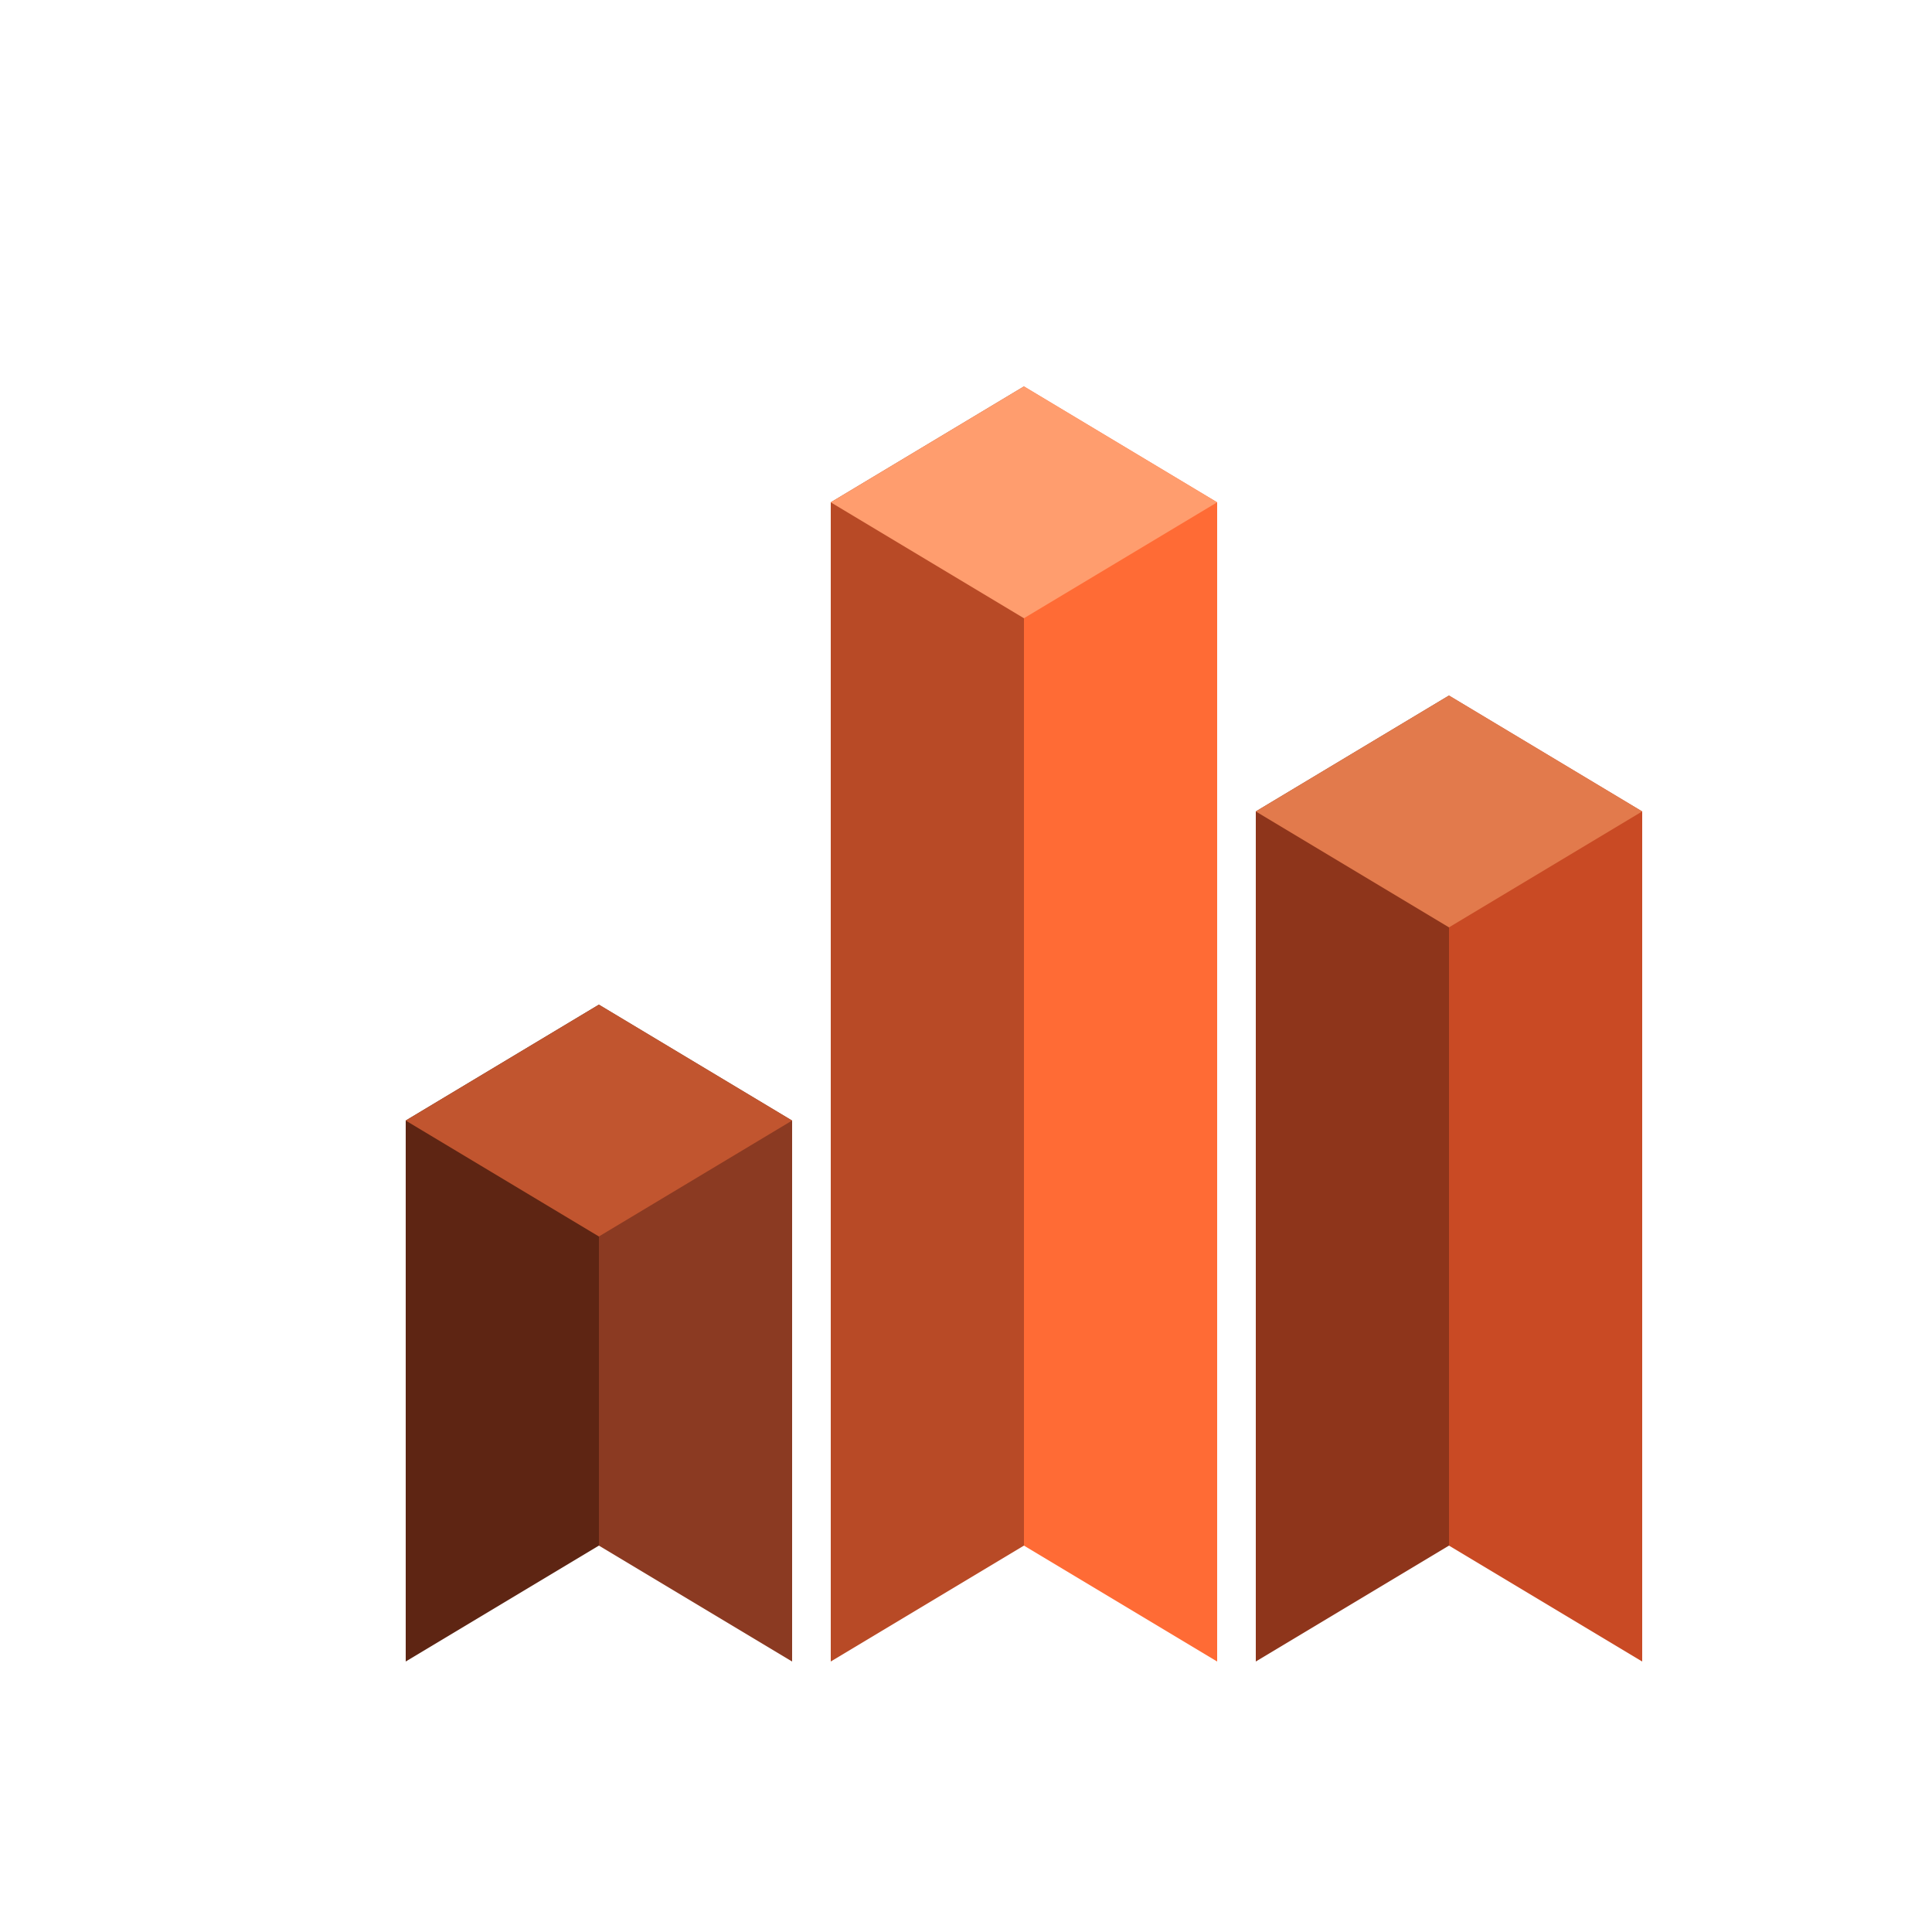
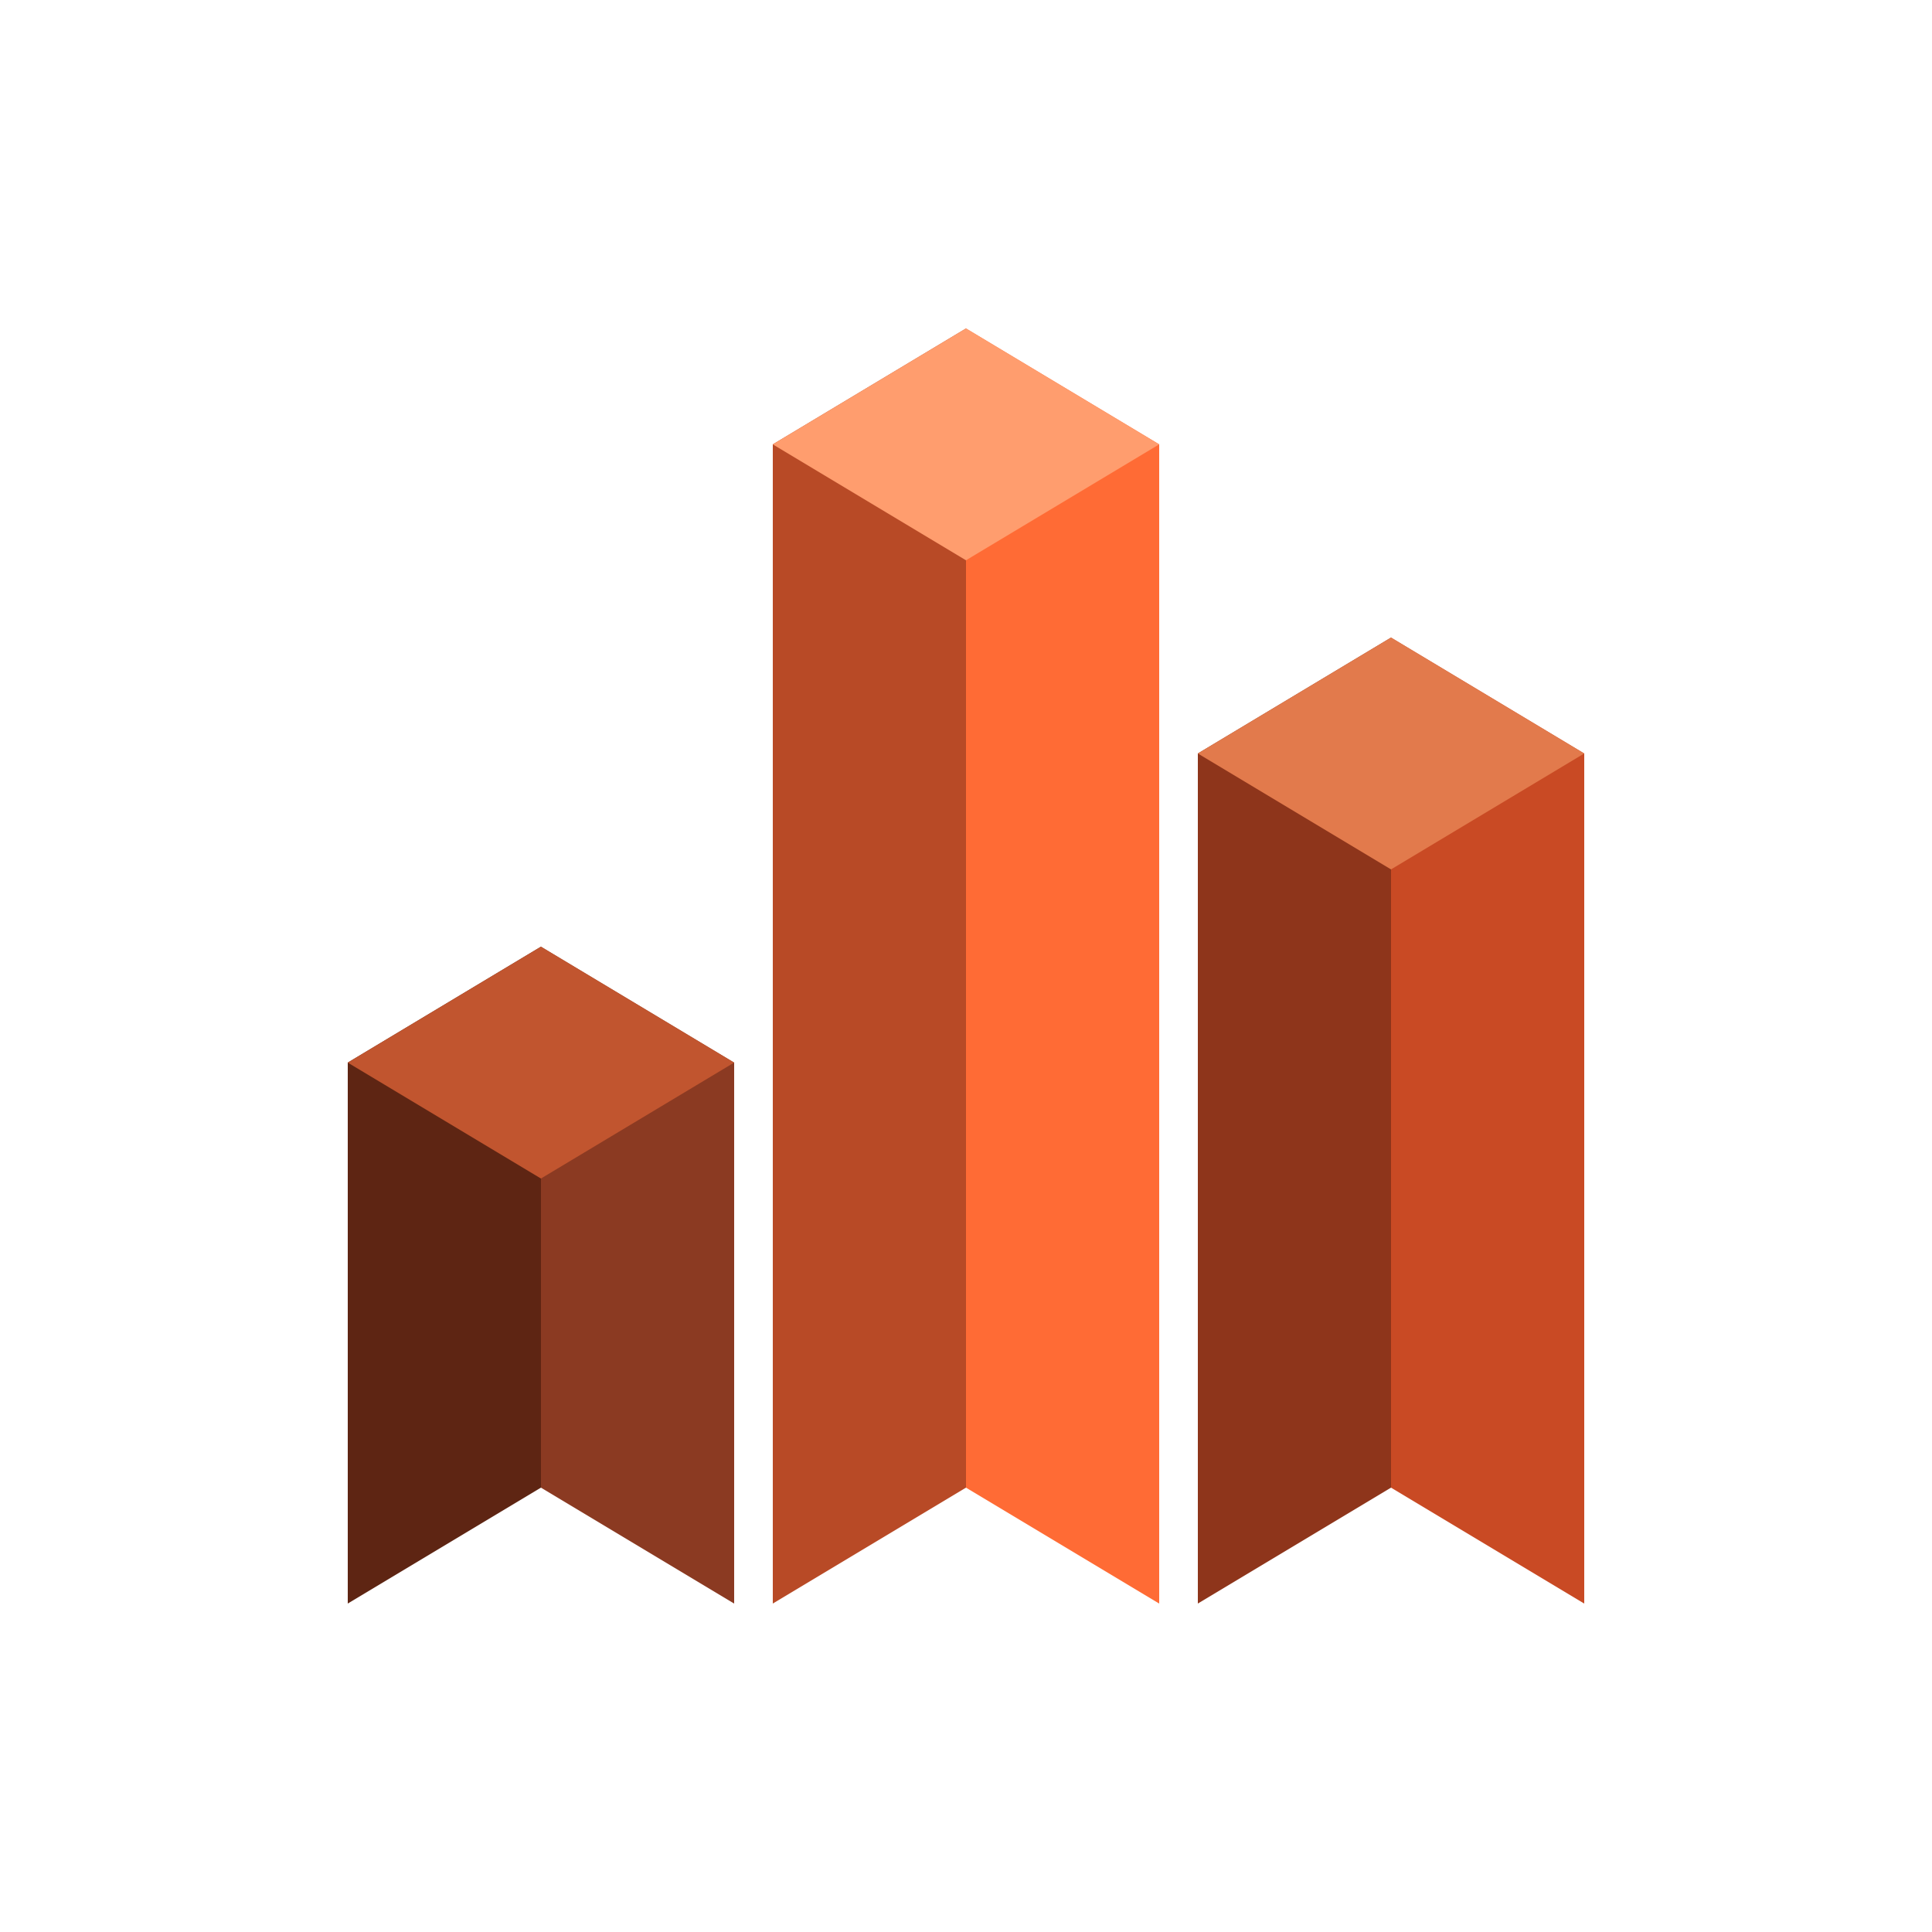
<svg xmlns="http://www.w3.org/2000/svg" viewBox="0 0 100 100">
-   <polygon points="21,58 31,52 31,80 21,86" fill="#5E2513" />
-   <polygon points="31,52 41,58 41,86 31,80" fill="#8B3A22" />
-   <polygon points="21,58 31,52 41,58 31,64" fill="#C1552F" />
-   <polygon points="43,26 53,20 53,80 43,86" fill="#B84A26" />
-   <polygon points="53,20 63,26 63,86 53,80" fill="#FF6B35" />
-   <polygon points="43,26 53,20 63,26 53,32" fill="#FF9D6E" />
-   <polygon points="65,42 75,36 75,80 65,86" fill="#8E351B" />
-   <polygon points="75,36 85,42 85,86 75,80" fill="#C94A24" />
-   <polygon points="65,42 75,36 85,42 75,48" fill="#E27A4C" />
+   <polygon points="18,55 28,49 28,77 18,83" fill="#5E2513" />
+   <polygon points="28,49 38,55 38,83 28,77" fill="#8B3A22" />
+   <polygon points="18,55 28,49 38,55 28,61" fill="#C1552F" />
+   <polygon points="40,23 50,17 50,77 40,83" fill="#B84A26" />
+   <polygon points="50,17 60,23 60,83 50,77" fill="#FF6B35" />
+   <polygon points="40,23 50,17 60,23 50,29" fill="#FF9D6E" />
+   <polygon points="62,39 72,33 72,77 62,83" fill="#8E351B" />
+   <polygon points="72,33 82,39 82,83 72,77" fill="#C94A24" />
+   <polygon points="62,39 72,33 82,39 72,45" fill="#E27A4C" />
</svg>
